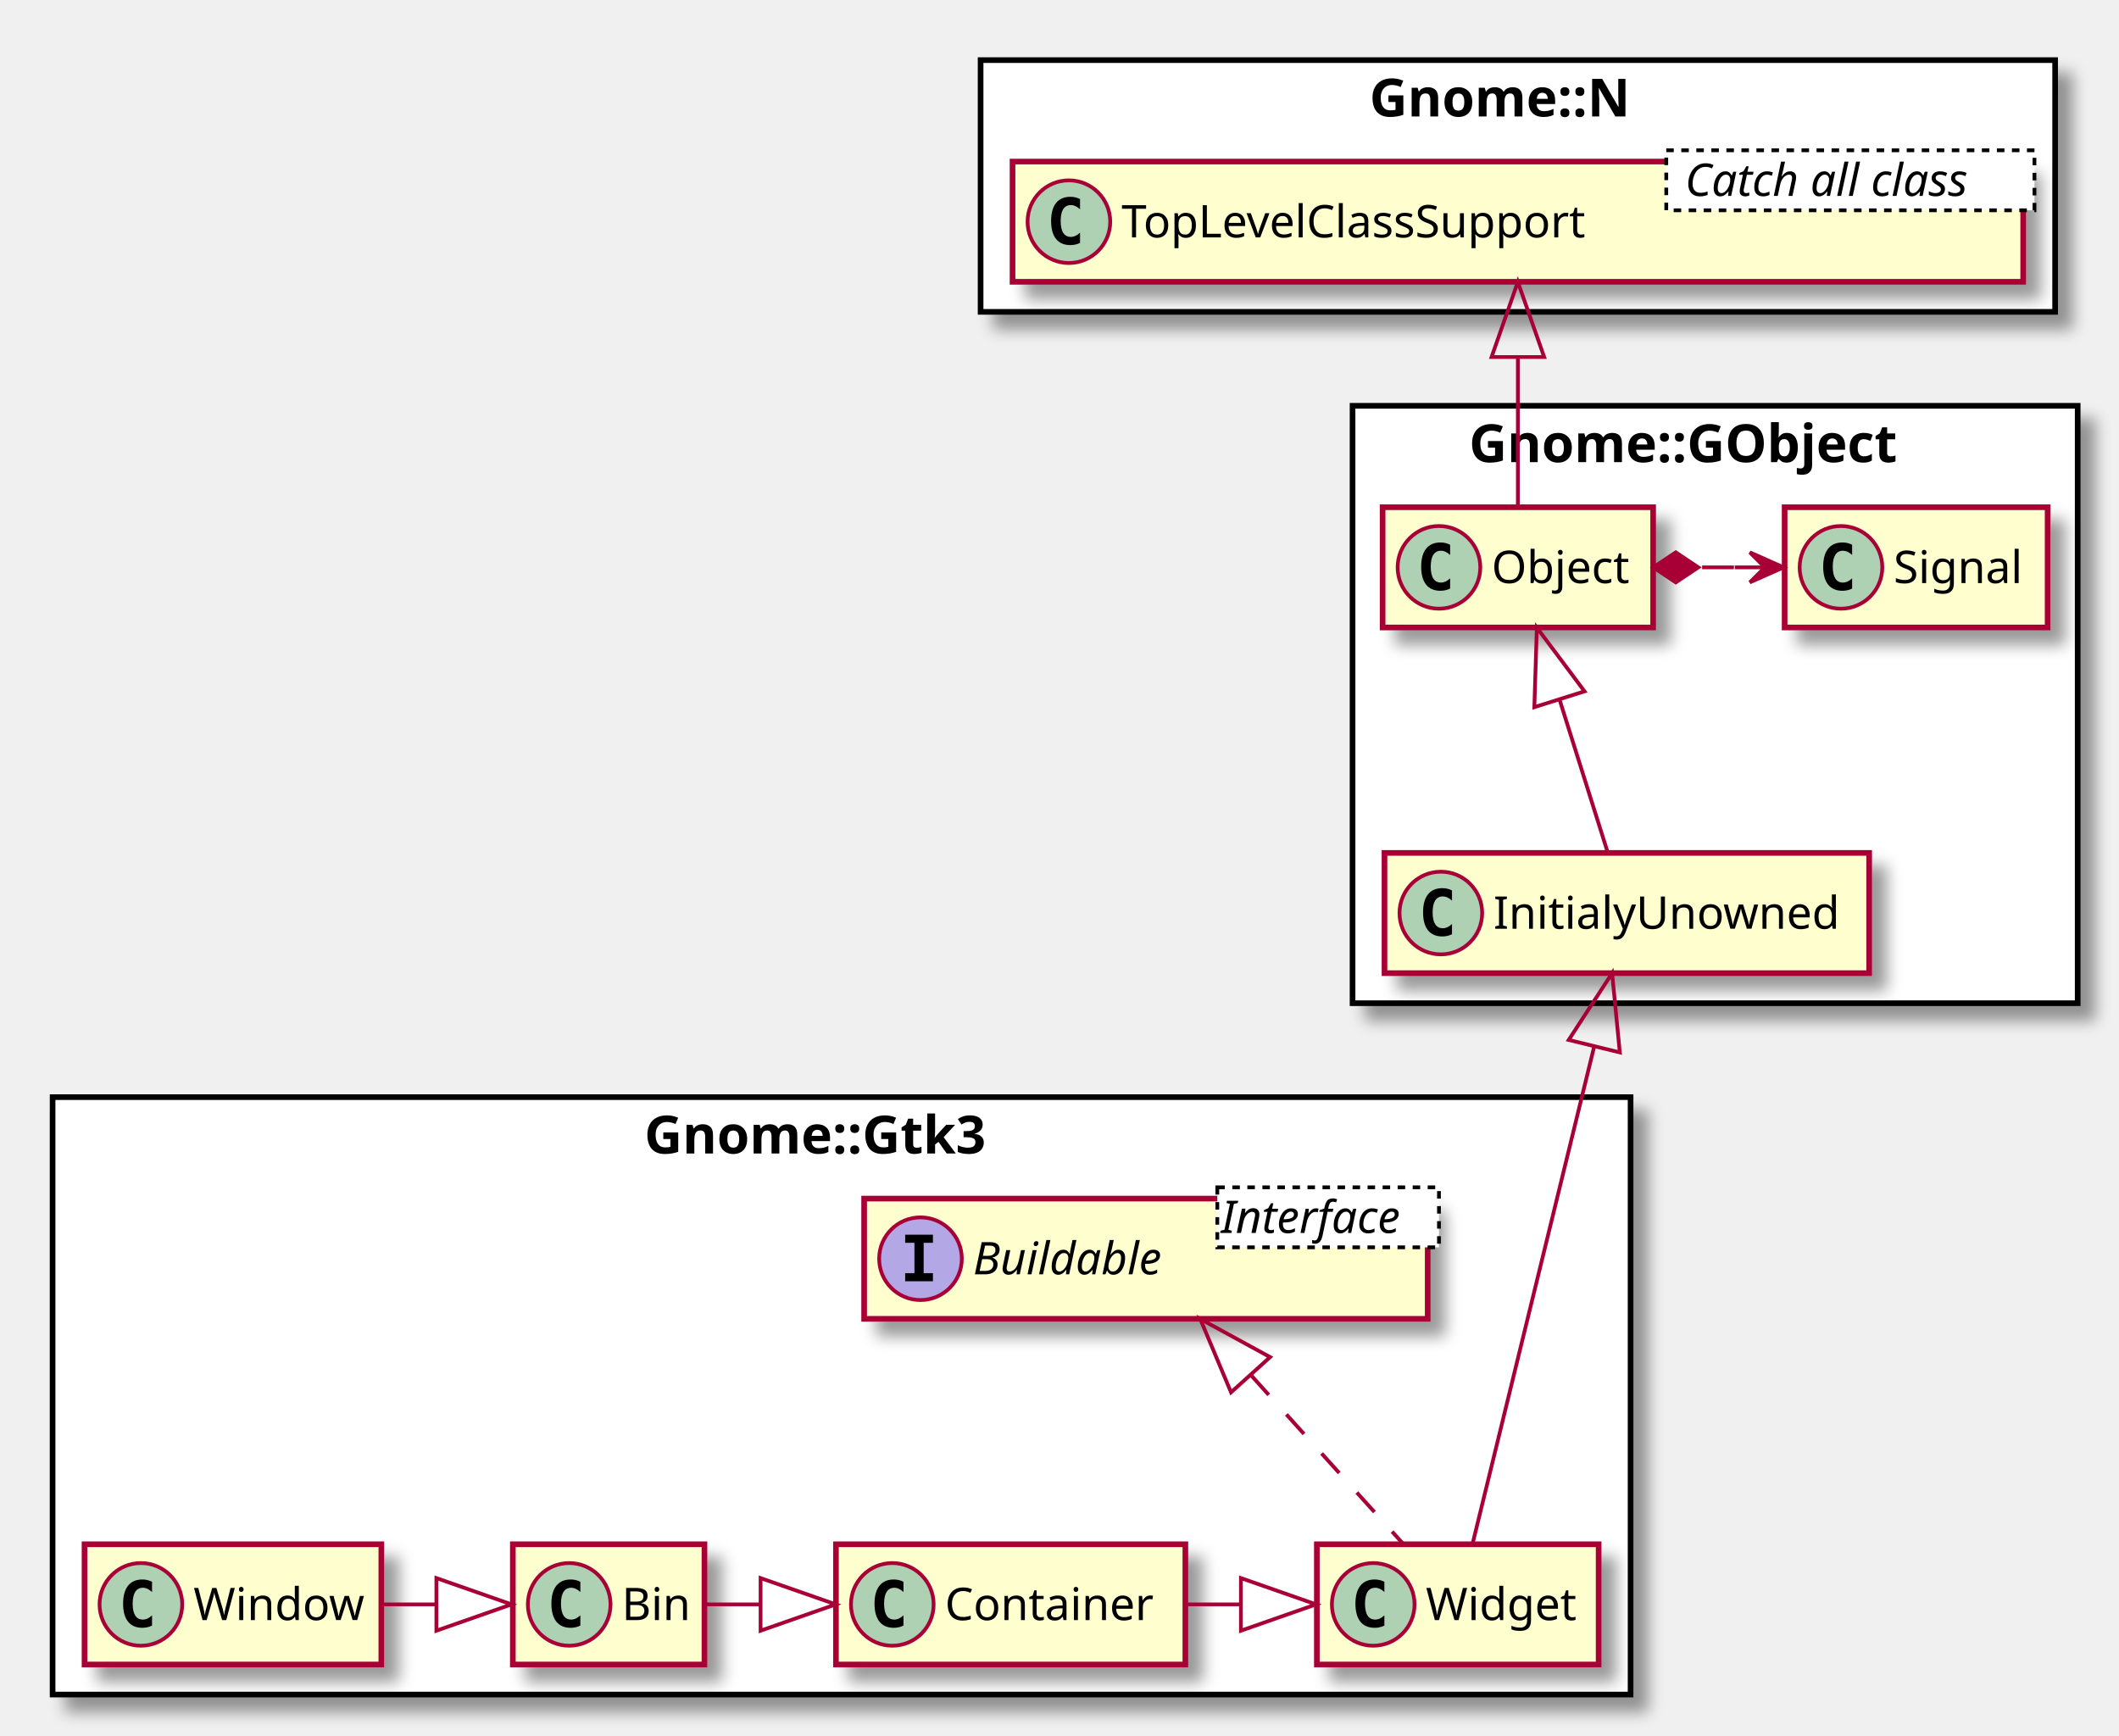
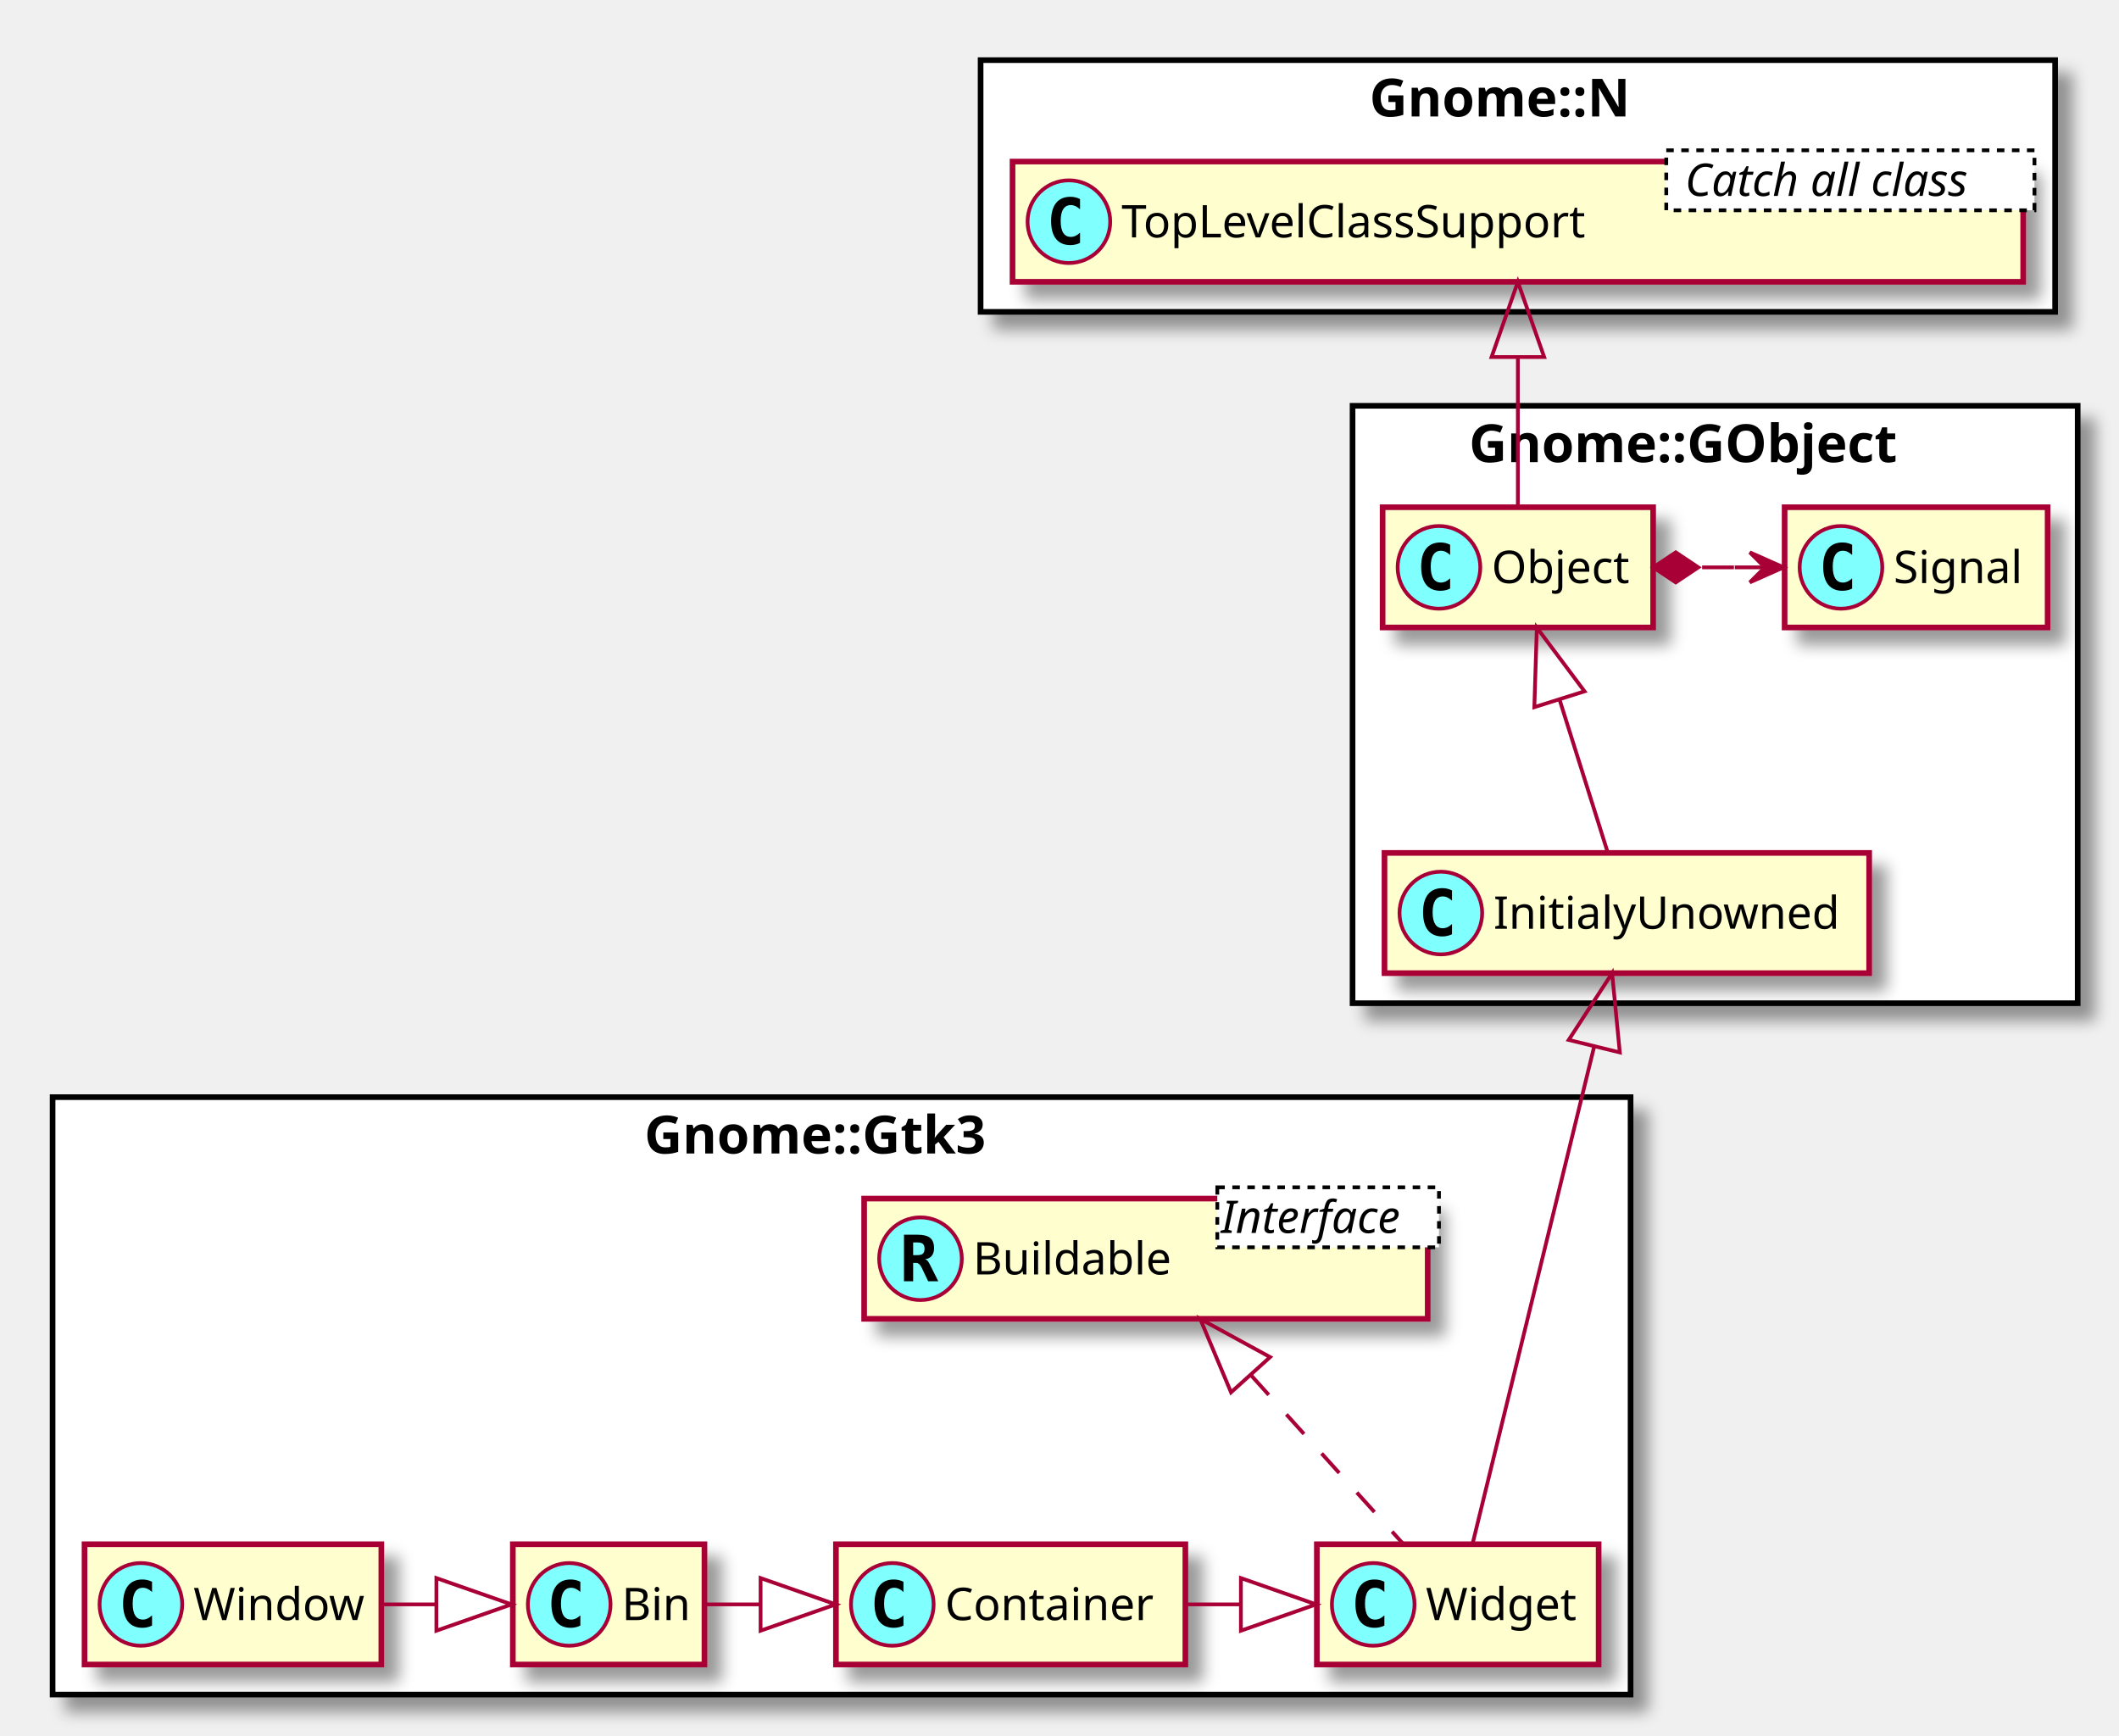
<svg xmlns="http://www.w3.org/2000/svg" contentScriptType="application/ecmascript" contentStyleType="text/css" height="462px" preserveAspectRatio="none" style="width:564px;height:462px;" version="1.1" viewBox="0 0 564 462" width="564px" zoomAndPan="magnify">
  <defs>
-     <filter height="300%" id="fltik298fxwcy" width="300%" x="-1" y="-1">
+     <filter height="300%" id="f1rzl3ykvf0bl0" width="300%" x="-1" y="-1">
      <feGaussianBlur result="blurOut" stdDeviation="2.0" />
      <feColorMatrix in="blurOut" result="blurOut2" type="matrix" values="0 0 0 0 0 0 0 0 0 0 0 0 0 0 0 0 0 0 .4 0" />
      <feOffset dx="4.0" dy="4.0" in="blurOut2" result="blurOut3" />
      <feBlend in="SourceGraphic" in2="blurOut3" mode="normal" />
    </filter>
  </defs>
  <g>
-     <rect fill="#FFFFFF" filter="url(#fltik298fxwcy)" height="67" style="stroke: #000000; stroke-width: 1.5;" width="286" x="261" y="16" />
+     <rect fill="#FFFFFF" filter="url(#f1rzl3ykvf0bl0)" height="67" style="stroke: #000000; stroke-width: 1.5;" width="286" x="261" y="16" />
    <text fill="#000000" font-family="sans-serif" font-size="14" font-weight="bold" lengthAdjust="spacingAndGlyphs" textLength="79" x="364.5" y="30.995">Gnome::N</text>
-     <rect fill="#FFFFFF" filter="url(#fltik298fxwcy)" height="159" style="stroke: #000000; stroke-width: 1.5;" width="420" x="14" y="292" />
+     <rect fill="#FFFFFF" filter="url(#f1rzl3ykvf0bl0)" height="159" style="stroke: #000000; stroke-width: 1.5;" width="420" x="14" y="292" />
    <text fill="#000000" font-family="sans-serif" font-size="14" font-weight="bold" lengthAdjust="spacingAndGlyphs" textLength="105" x="171.5" y="306.995">Gnome::Gtk3</text>
-     <rect fill="#FFFFFF" filter="url(#fltik298fxwcy)" height="159" style="stroke: #000000; stroke-width: 1.5;" width="193" x="360" y="108" />
+     <rect fill="#FFFFFF" filter="url(#f1rzl3ykvf0bl0)" height="159" style="stroke: #000000; stroke-width: 1.5;" width="193" x="360" y="108" />
    <text fill="#000000" font-family="sans-serif" font-size="14" font-weight="bold" lengthAdjust="spacingAndGlyphs" textLength="131" x="391" y="122.995">Gnome::GObject</text>
-     <rect fill="#FEFECE" filter="url(#fltik298fxwcy)" height="32" id="Gnome::N::TopLevelClassSupport" style="stroke: #A80036; stroke-width: 1.5;" width="269" x="269.5" y="43" />
-     <ellipse cx="284.5" cy="59" fill="#ADD1B2" rx="11" ry="11" style="stroke: #A80036; stroke-width: 1.0;" />
+     <rect fill="#FEFECE" filter="url(#f1rzl3ykvf0bl0)" height="32" id="Gnome::N::TopLevelClassSupport" style="stroke: #A80036; stroke-width: 1.5;" width="269" x="269.5" y="43" />
+     <ellipse cx="284.5" cy="59" fill="#80FFFF" rx="11" ry="11" style="stroke: #A80036; stroke-width: 1.0;" />
    <path d="M287.469,64.641 Q286.891,64.938 286.25,65.078 Q285.609,65.234 284.906,65.234 Q282.406,65.234 281.078,63.594 Q279.766,61.938 279.766,58.812 Q279.766,55.688 281.078,54.031 Q282.406,52.375 284.906,52.375 Q285.609,52.375 286.25,52.531 Q286.906,52.688 287.469,52.984 L287.469,55.703 Q286.844,55.125 286.25,54.859 Q285.656,54.578 285.031,54.578 Q283.688,54.578 283,55.656 Q282.312,56.719 282.312,58.812 Q282.312,60.906 283,61.984 Q283.688,63.047 285.031,63.047 Q285.656,63.047 286.25,62.781 Q286.844,62.5 287.469,61.922 L287.469,64.641 Z " />
    <text fill="#000000" font-family="sans-serif" font-size="12" lengthAdjust="spacingAndGlyphs" textLength="137" x="298.5" y="63.181">TopLevelClassSupport</text>
    <rect fill="#FFFFFF" height="15.969" style="stroke: #000000; stroke-width: 1.0; stroke-dasharray: 2.0,2.0;" width="98" x="443.5" y="40" />
    <text fill="#000000" font-family="sans-serif" font-size="12" font-style="italic" lengthAdjust="spacingAndGlyphs" textLength="88" x="448.5" y="52.139">Catch all class</text>
-     <rect fill="#FEFECE" filter="url(#fltik298fxwcy)" height="32" id="Gnome::Gtk3::Buildable" style="stroke: #A80036; stroke-width: 1.5;" width="150" x="230" y="319" />
-     <ellipse cx="245" cy="335" fill="#B4A7E5" rx="11" ry="11" style="stroke: #A80036; stroke-width: 1.0;" />
-     <path d="M240.922,330.766 L240.922,328.609 L248.312,328.609 L248.312,330.766 L245.844,330.766 L245.844,338.844 L248.312,338.844 L248.312,341 L240.922,341 L240.922,338.844 L243.391,338.844 L243.391,330.766 L240.922,330.766 Z " />
-     <text fill="#000000" font-family="sans-serif" font-size="12" font-style="italic" lengthAdjust="spacingAndGlyphs" textLength="57" x="259" y="339.154">Buildable</text>
+     <rect fill="#FEFECE" filter="url(#f1rzl3ykvf0bl0)" height="32" id="Gnome::Gtk3::Buildable" style="stroke: #A80036; stroke-width: 1.5;" width="150" x="230" y="319" />
+     <ellipse cx="245" cy="335" fill="#80FFFF" rx="11" ry="11" style="stroke: #A80036; stroke-width: 1.0;" />
+     <path d="M246.203,335.141 Q246.562,335.219 246.828,335.5 Q247.109,335.766 247.5,336.547 L249.734,341 L247.047,341 L245.547,337.875 Q245.484,337.734 245.375,337.5 Q244.719,336.109 243.828,336.109 L243.047,336.109 L243.047,341 L240.609,341 L240.609,328.609 L244.141,328.609 Q246.531,328.609 247.562,329.453 Q248.609,330.297 248.609,332.203 Q248.609,333.484 247.984,334.25 Q247.375,335 246.203,335.141 Z M243.047,330.672 L243.047,334.047 L244.203,334.047 Q245.219,334.047 245.641,333.656 Q246.078,333.25 246.078,332.344 Q246.078,331.453 245.641,331.062 Q245.219,330.672 244.203,330.672 L243.047,330.672 Z " />
+     <text fill="#000000" font-family="sans-serif" font-size="12" lengthAdjust="spacingAndGlyphs" textLength="57" x="259" y="339.181">Buildable</text>
    <rect fill="#FFFFFF" height="15.969" style="stroke: #000000; stroke-width: 1.0; stroke-dasharray: 2.0,2.0;" width="59" x="324" y="316" />
    <text fill="#000000" font-family="sans-serif" font-size="12" font-style="italic" lengthAdjust="spacingAndGlyphs" textLength="57" x="325" y="328.139">Interface</text>
-     <rect fill="#FEFECE" filter="url(#fltik298fxwcy)" height="32" id="Gnome::Gtk3::Widget" style="stroke: #A80036; stroke-width: 1.5;" width="75" x="350.5" y="411" />
-     <ellipse cx="365.5" cy="427" fill="#ADD1B2" rx="11" ry="11" style="stroke: #A80036; stroke-width: 1.0;" />
+     <rect fill="#FEFECE" filter="url(#f1rzl3ykvf0bl0)" height="32" id="Gnome::Gtk3::Widget" style="stroke: #A80036; stroke-width: 1.5;" width="75" x="350.5" y="411" />
+     <ellipse cx="365.5" cy="427" fill="#80FFFF" rx="11" ry="11" style="stroke: #A80036; stroke-width: 1.0;" />
    <path d="M368.469,432.641 Q367.891,432.938 367.25,433.078 Q366.609,433.234 365.906,433.234 Q363.406,433.234 362.078,431.594 Q360.766,429.938 360.766,426.812 Q360.766,423.688 362.078,422.031 Q363.406,420.375 365.906,420.375 Q366.609,420.375 367.25,420.531 Q367.906,420.688 368.469,420.984 L368.469,423.703 Q367.844,423.125 367.25,422.859 Q366.656,422.578 366.031,422.578 Q364.688,422.578 364,423.656 Q363.312,424.719 363.312,426.812 Q363.312,428.906 364,429.984 Q364.688,431.047 366.031,431.047 Q366.656,431.047 367.25,430.781 Q367.844,430.5 368.469,429.922 L368.469,432.641 Z " />
    <text fill="#000000" font-family="sans-serif" font-size="12" lengthAdjust="spacingAndGlyphs" textLength="43" x="379.5" y="431.181">Widget</text>
-     <rect fill="#FEFECE" filter="url(#fltik298fxwcy)" height="32" id="Gnome::Gtk3::Window" style="stroke: #A80036; stroke-width: 1.5;" width="79" x="22.5" y="411" />
-     <ellipse cx="37.5" cy="427" fill="#ADD1B2" rx="11" ry="11" style="stroke: #A80036; stroke-width: 1.0;" />
+     <rect fill="#FEFECE" filter="url(#f1rzl3ykvf0bl0)" height="32" id="Gnome::Gtk3::Window" style="stroke: #A80036; stroke-width: 1.5;" width="79" x="22.5" y="411" />
+     <ellipse cx="37.5" cy="427" fill="#80FFFF" rx="11" ry="11" style="stroke: #A80036; stroke-width: 1.0;" />
    <path d="M40.469,432.641 Q39.891,432.938 39.25,433.078 Q38.609,433.234 37.906,433.234 Q35.406,433.234 34.078,431.594 Q32.766,429.938 32.766,426.812 Q32.766,423.688 34.078,422.031 Q35.406,420.375 37.906,420.375 Q38.609,420.375 39.25,420.531 Q39.906,420.688 40.469,420.984 L40.469,423.703 Q39.844,423.125 39.25,422.859 Q38.656,422.578 38.031,422.578 Q36.688,422.578 36,423.656 Q35.312,424.719 35.312,426.812 Q35.312,428.906 36,429.984 Q36.688,431.047 38.031,431.047 Q38.656,431.047 39.25,430.781 Q39.844,430.5 40.469,429.922 L40.469,432.641 Z " />
    <text fill="#000000" font-family="sans-serif" font-size="12" lengthAdjust="spacingAndGlyphs" textLength="47" x="51.5" y="431.181">Window</text>
-     <rect fill="#FEFECE" filter="url(#fltik298fxwcy)" height="32" id="Gnome::Gtk3::Bin" style="stroke: #A80036; stroke-width: 1.5;" width="51" x="136.5" y="411" />
-     <ellipse cx="151.5" cy="427" fill="#ADD1B2" rx="11" ry="11" style="stroke: #A80036; stroke-width: 1.0;" />
+     <rect fill="#FEFECE" filter="url(#f1rzl3ykvf0bl0)" height="32" id="Gnome::Gtk3::Bin" style="stroke: #A80036; stroke-width: 1.5;" width="51" x="136.5" y="411" />
+     <ellipse cx="151.5" cy="427" fill="#80FFFF" rx="11" ry="11" style="stroke: #A80036; stroke-width: 1.0;" />
    <path d="M154.469,432.641 Q153.891,432.938 153.25,433.078 Q152.609,433.234 151.906,433.234 Q149.406,433.234 148.078,431.594 Q146.766,429.938 146.766,426.812 Q146.766,423.688 148.078,422.031 Q149.406,420.375 151.906,420.375 Q152.609,420.375 153.25,420.531 Q153.906,420.688 154.469,420.984 L154.469,423.703 Q153.844,423.125 153.25,422.859 Q152.656,422.578 152.031,422.578 Q150.688,422.578 150,423.656 Q149.312,424.719 149.312,426.812 Q149.312,428.906 150,429.984 Q150.688,431.047 152.031,431.047 Q152.656,431.047 153.25,430.781 Q153.844,430.5 154.469,429.922 L154.469,432.641 Z " />
    <text fill="#000000" font-family="sans-serif" font-size="12" lengthAdjust="spacingAndGlyphs" textLength="19" x="165.5" y="431.181">Bin</text>
-     <rect fill="#FEFECE" filter="url(#fltik298fxwcy)" height="32" id="Gnome::Gtk3::Container" style="stroke: #A80036; stroke-width: 1.5;" width="93" x="222.5" y="411" />
-     <ellipse cx="237.5" cy="427" fill="#ADD1B2" rx="11" ry="11" style="stroke: #A80036; stroke-width: 1.0;" />
+     <rect fill="#FEFECE" filter="url(#f1rzl3ykvf0bl0)" height="32" id="Gnome::Gtk3::Container" style="stroke: #A80036; stroke-width: 1.5;" width="93" x="222.5" y="411" />
+     <ellipse cx="237.5" cy="427" fill="#80FFFF" rx="11" ry="11" style="stroke: #A80036; stroke-width: 1.0;" />
    <path d="M240.469,432.641 Q239.891,432.938 239.25,433.078 Q238.609,433.234 237.906,433.234 Q235.406,433.234 234.078,431.594 Q232.766,429.938 232.766,426.812 Q232.766,423.688 234.078,422.031 Q235.406,420.375 237.906,420.375 Q238.609,420.375 239.25,420.531 Q239.906,420.688 240.469,420.984 L240.469,423.703 Q239.844,423.125 239.25,422.859 Q238.656,422.578 238.031,422.578 Q236.688,422.578 236,423.656 Q235.312,424.719 235.312,426.812 Q235.312,428.906 236,429.984 Q236.688,431.047 238.031,431.047 Q238.656,431.047 239.25,430.781 Q239.844,430.5 240.469,429.922 L240.469,432.641 Z " />
    <text fill="#000000" font-family="sans-serif" font-size="12" lengthAdjust="spacingAndGlyphs" textLength="61" x="251.5" y="431.181">Container</text>
-     <rect fill="#FEFECE" filter="url(#fltik298fxwcy)" height="32" id="Gnome::GObject::Object" style="stroke: #A80036; stroke-width: 1.5;" width="72" x="368" y="135" />
-     <ellipse cx="383" cy="151" fill="#ADD1B2" rx="11" ry="11" style="stroke: #A80036; stroke-width: 1.0;" />
+     <rect fill="#FEFECE" filter="url(#f1rzl3ykvf0bl0)" height="32" id="Gnome::GObject::Object" style="stroke: #A80036; stroke-width: 1.5;" width="72" x="368" y="135" />
+     <ellipse cx="383" cy="151" fill="#80FFFF" rx="11" ry="11" style="stroke: #A80036; stroke-width: 1.0;" />
    <path d="M385.969,156.641 Q385.391,156.938 384.75,157.078 Q384.109,157.234 383.406,157.234 Q380.906,157.234 379.578,155.594 Q378.266,153.938 378.266,150.812 Q378.266,147.688 379.578,146.031 Q380.906,144.375 383.406,144.375 Q384.109,144.375 384.75,144.531 Q385.406,144.688 385.969,144.984 L385.969,147.703 Q385.344,147.125 384.75,146.859 Q384.156,146.578 383.531,146.578 Q382.188,146.578 381.5,147.656 Q380.812,148.719 380.812,150.812 Q380.812,152.906 381.5,153.984 Q382.188,155.047 383.531,155.047 Q384.156,155.047 384.75,154.781 Q385.344,154.5 385.969,153.922 L385.969,156.641 Z " />
    <text fill="#000000" font-family="sans-serif" font-size="12" lengthAdjust="spacingAndGlyphs" textLength="40" x="397" y="155.181">Object</text>
-     <rect fill="#FEFECE" filter="url(#fltik298fxwcy)" height="32" id="Gnome::GObject::InitialyUnowned" style="stroke: #A80036; stroke-width: 1.5;" width="129" x="368.5" y="227" />
-     <ellipse cx="383.5" cy="243" fill="#ADD1B2" rx="11" ry="11" style="stroke: #A80036; stroke-width: 1.0;" />
+     <rect fill="#FEFECE" filter="url(#f1rzl3ykvf0bl0)" height="32" id="Gnome::GObject::InitialyUnowned" style="stroke: #A80036; stroke-width: 1.5;" width="129" x="368.5" y="227" />
+     <ellipse cx="383.5" cy="243" fill="#80FFFF" rx="11" ry="11" style="stroke: #A80036; stroke-width: 1.0;" />
    <path d="M386.469,248.641 Q385.891,248.938 385.25,249.078 Q384.609,249.234 383.906,249.234 Q381.406,249.234 380.078,247.594 Q378.766,245.938 378.766,242.812 Q378.766,239.688 380.078,238.031 Q381.406,236.375 383.906,236.375 Q384.609,236.375 385.25,236.531 Q385.906,236.688 386.469,236.984 L386.469,239.703 Q385.844,239.125 385.25,238.859 Q384.656,238.578 384.031,238.578 Q382.688,238.578 382,239.656 Q381.312,240.719 381.312,242.812 Q381.312,244.906 382,245.984 Q382.688,247.047 384.031,247.047 Q384.656,247.047 385.25,246.781 Q385.844,246.5 386.469,245.922 L386.469,248.641 Z " />
    <text fill="#000000" font-family="sans-serif" font-size="12" lengthAdjust="spacingAndGlyphs" textLength="97" x="397.5" y="247.181">InitialyUnowned</text>
-     <rect fill="#FEFECE" filter="url(#fltik298fxwcy)" height="32" id="Gnome::GObject::Signal" style="stroke: #A80036; stroke-width: 1.5;" width="70" x="475" y="135" />
-     <ellipse cx="490" cy="151" fill="#ADD1B2" rx="11" ry="11" style="stroke: #A80036; stroke-width: 1.0;" />
+     <rect fill="#FEFECE" filter="url(#f1rzl3ykvf0bl0)" height="32" id="Gnome::GObject::Signal" style="stroke: #A80036; stroke-width: 1.5;" width="70" x="475" y="135" />
+     <ellipse cx="490" cy="151" fill="#80FFFF" rx="11" ry="11" style="stroke: #A80036; stroke-width: 1.0;" />
    <path d="M492.969,156.641 Q492.391,156.938 491.75,157.078 Q491.109,157.234 490.406,157.234 Q487.906,157.234 486.578,155.594 Q485.266,153.938 485.266,150.812 Q485.266,147.688 486.578,146.031 Q487.906,144.375 490.406,144.375 Q491.109,144.375 491.75,144.531 Q492.406,144.688 492.969,144.984 L492.969,147.703 Q492.344,147.125 491.75,146.859 Q491.156,146.578 490.531,146.578 Q489.188,146.578 488.5,147.656 Q487.812,148.719 487.812,150.812 Q487.812,152.906 488.5,153.984 Q489.188,155.047 490.531,155.047 Q491.156,155.047 491.75,154.781 Q492.344,154.5 492.969,153.922 L492.969,156.641 Z " />
    <text fill="#000000" font-family="sans-serif" font-size="12" lengthAdjust="spacingAndGlyphs" textLength="38" x="504" y="155.181">Signal</text>
    <path d="M404,95.405 C404,109.079 404,123.937 404,134.85 " fill="none" id="Gnome::N::TopLevelClassSupport-Gnome::GObject::Object" style="stroke: #A80036; stroke-width: 1.0;" />
    <polygon fill="none" points="397,95.025,404,75.025,411,95.025,397,95.025" style="stroke: #A80036; stroke-width: 1.0;" />
    <path d="M415.164,186.418 C419.559,200.361 424.386,215.674 427.909,226.85 " fill="none" id="Gnome::GObject::Object-Gnome::GObject::InitialyUnowned" style="stroke: #A80036; stroke-width: 1.0;" />
    <polygon fill="none" points="408.388,188.204,409.051,167.025,421.74,183.995,408.388,188.204" style="stroke: #A80036; stroke-width: 1.0;" />
    <path d="M453.041,151 C455.867,151 458.692,151 461.517,151 " fill="none" id="Gnome::GObject::Object-Gnome::GObject::Signal" style="stroke: #A80036; stroke-width: 1.0;" />
    <polygon fill="#A80036" points="474.738,151,465.738,147,469.738,151,465.738,155,474.738,151" style="stroke: #A80036; stroke-width: 1.0;" />
    <line style="stroke: #A80036; stroke-width: 1.0;" x1="469.738" x2="461.738" y1="151" y2="151" />
    <polygon fill="#A80036" points="440.023,151,446.023,155,452.023,151,446.023,147,440.023,151" style="stroke: #A80036; stroke-width: 1.0;" />
    <path d="M424.267,278.707 C414.503,318.633 399.119,381.534 391.938,410.899 " fill="none" id="Gnome::GObject::InitialyUnowned-Gnome::Gtk3::Widget" style="stroke: #A80036; stroke-width: 1.0;" />
    <polygon fill="none" points="417.534,276.771,429.085,259.007,431.134,280.097,417.534,276.771" style="stroke: #A80036; stroke-width: 1.0;" />
    <path d="M333.006,366.042 C346.564,381.071 362.279,398.49 373.43,410.85 " fill="none" id="Gnome::Gtk3::Buildable-Gnome::Gtk3::Widget" style="stroke: #A80036; stroke-width: 1.0; stroke-dasharray: 7.0,7.0;" />
    <polygon fill="none" points="327.657,370.564,319.457,351.025,338.052,361.186,327.657,370.564" style="stroke: #A80036; stroke-width: 1.0;" />
    <path d="M101.844,427 C106.579,427 111.314,427 116.049,427 " fill="none" id="Gnome::Gtk3::Window-Gnome::Gtk3::Bin" style="stroke: #A80036; stroke-width: 1.0;" />
    <polygon fill="none" points="116.152,420,136.152,427,116.152,434,116.152,420" style="stroke: #A80036; stroke-width: 1.0;" />
    <path d="M187.914,427 C192.679,427 197.444,427 202.209,427 " fill="none" id="Gnome::Gtk3::Bin-Gnome::Gtk3::Container" style="stroke: #A80036; stroke-width: 1.0;" />
    <polygon fill="none" points="202.439,420,222.439,427,202.439,434,202.439,420" style="stroke: #A80036; stroke-width: 1.0;" />
    <path d="M315.949,427 C320.688,427 325.428,427 330.167,427 " fill="none" id="Gnome::Gtk3::Container-Gnome::Gtk3::Widget" style="stroke: #A80036; stroke-width: 1.0;" />
    <polygon fill="none" points="330.286,420,350.286,427,330.286,434,330.286,420" style="stroke: #A80036; stroke-width: 1.0;" />
  </g>
</svg>
